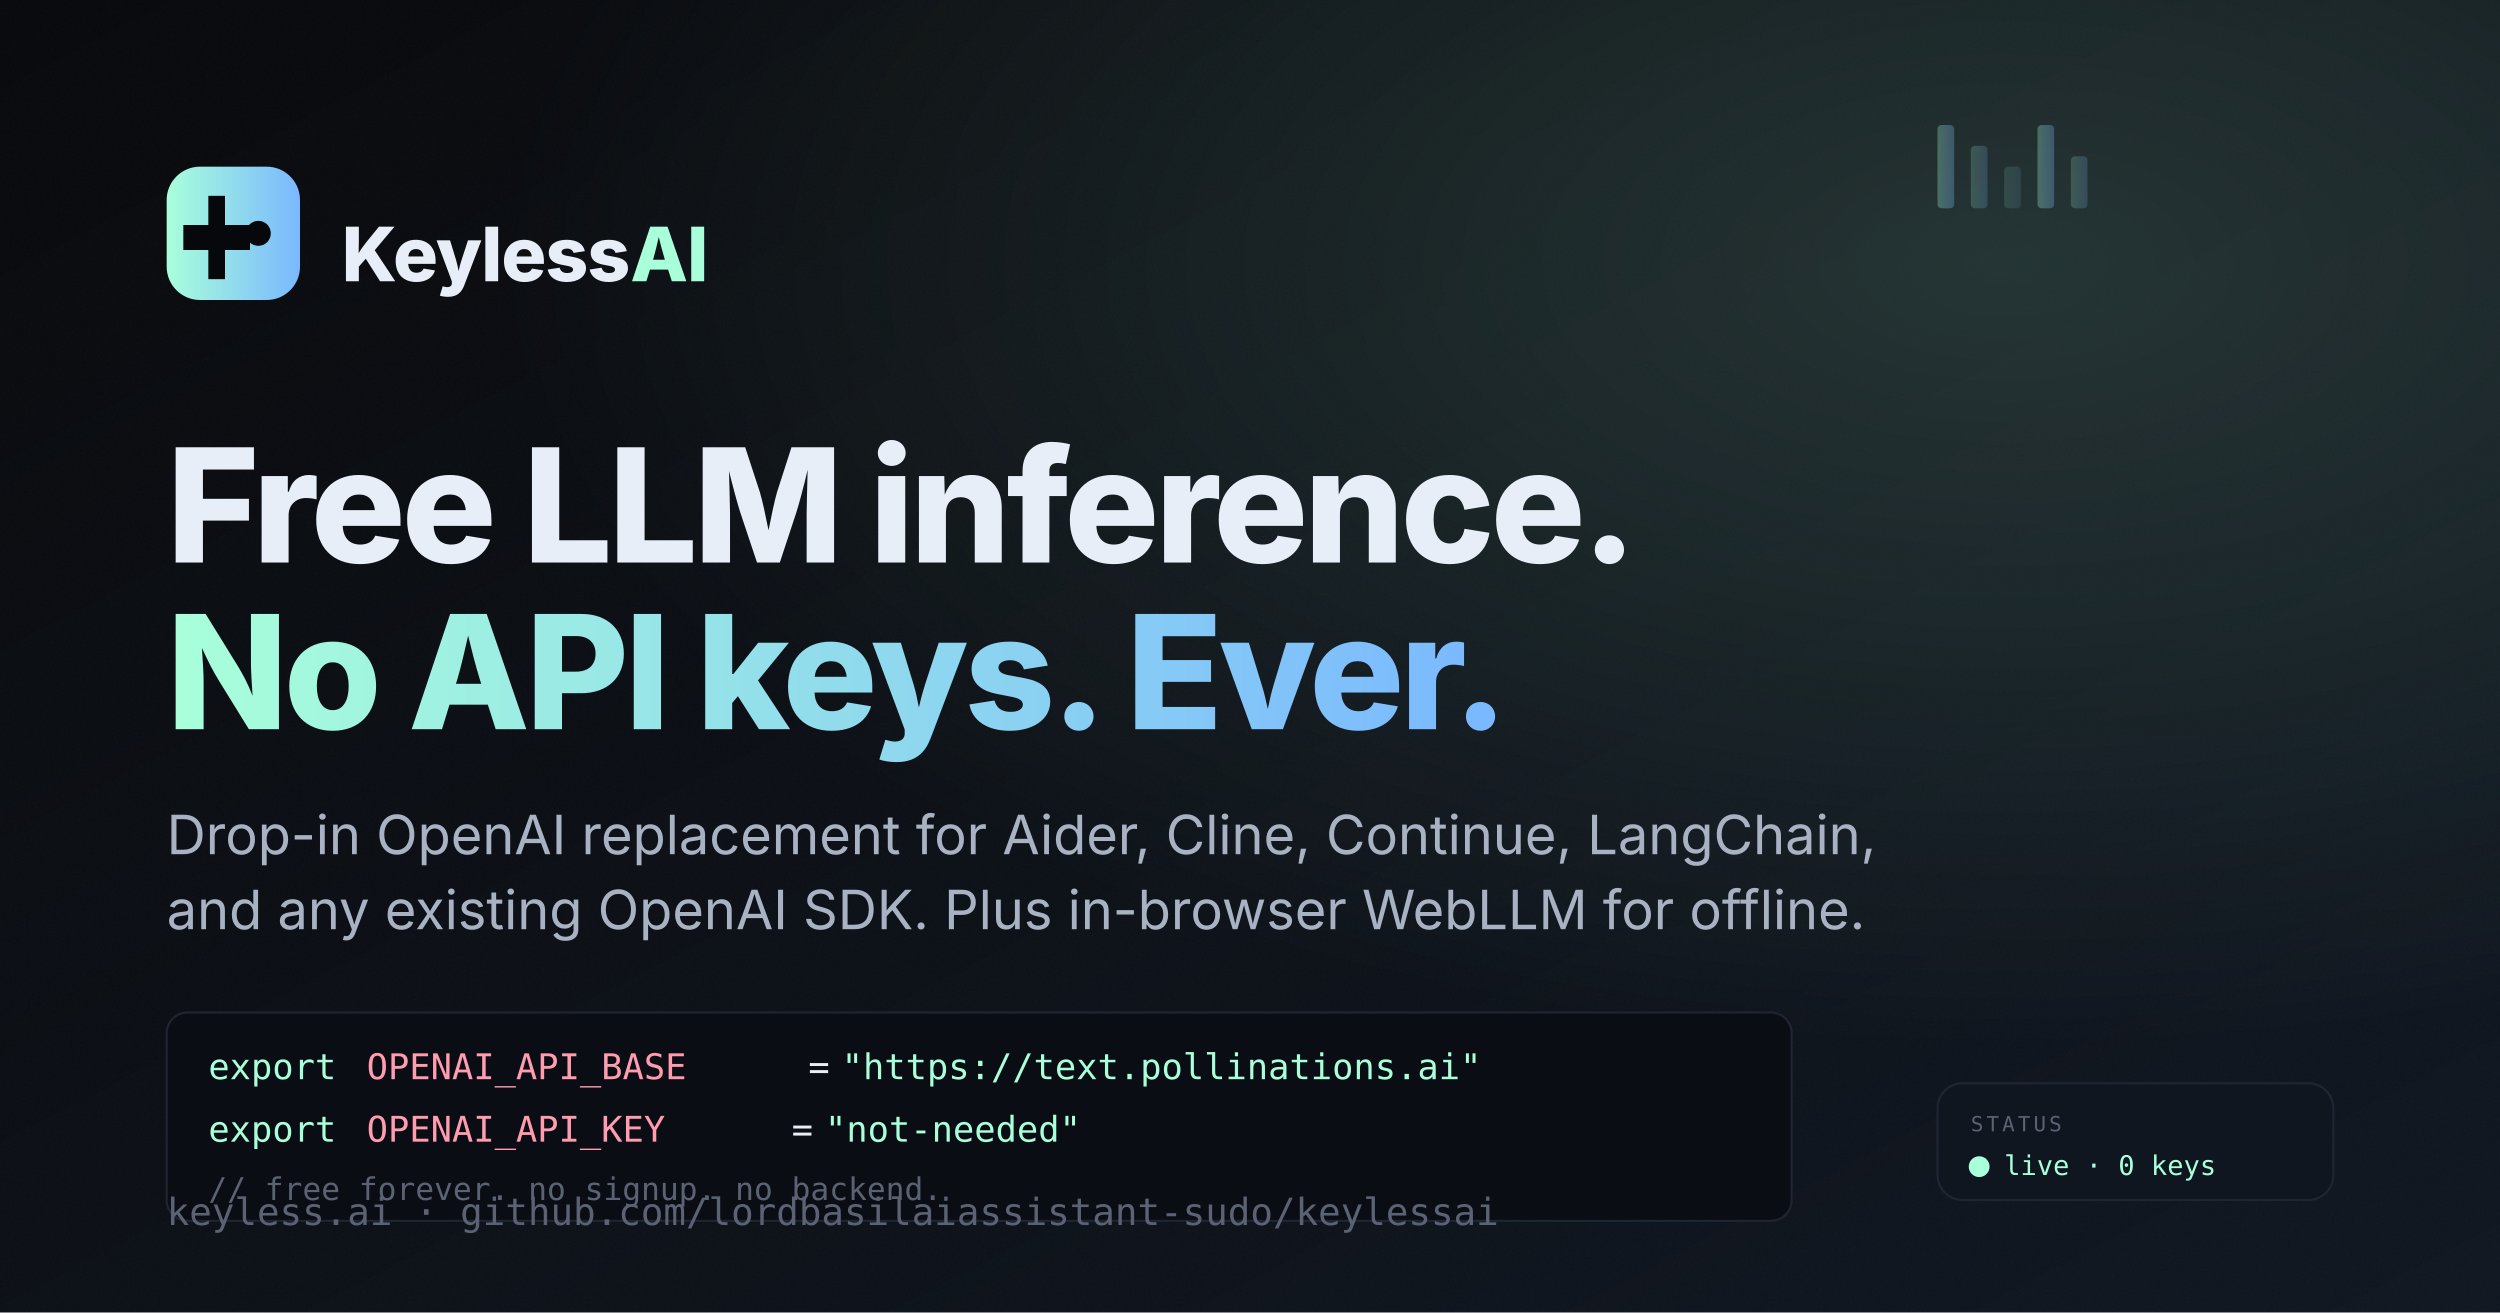
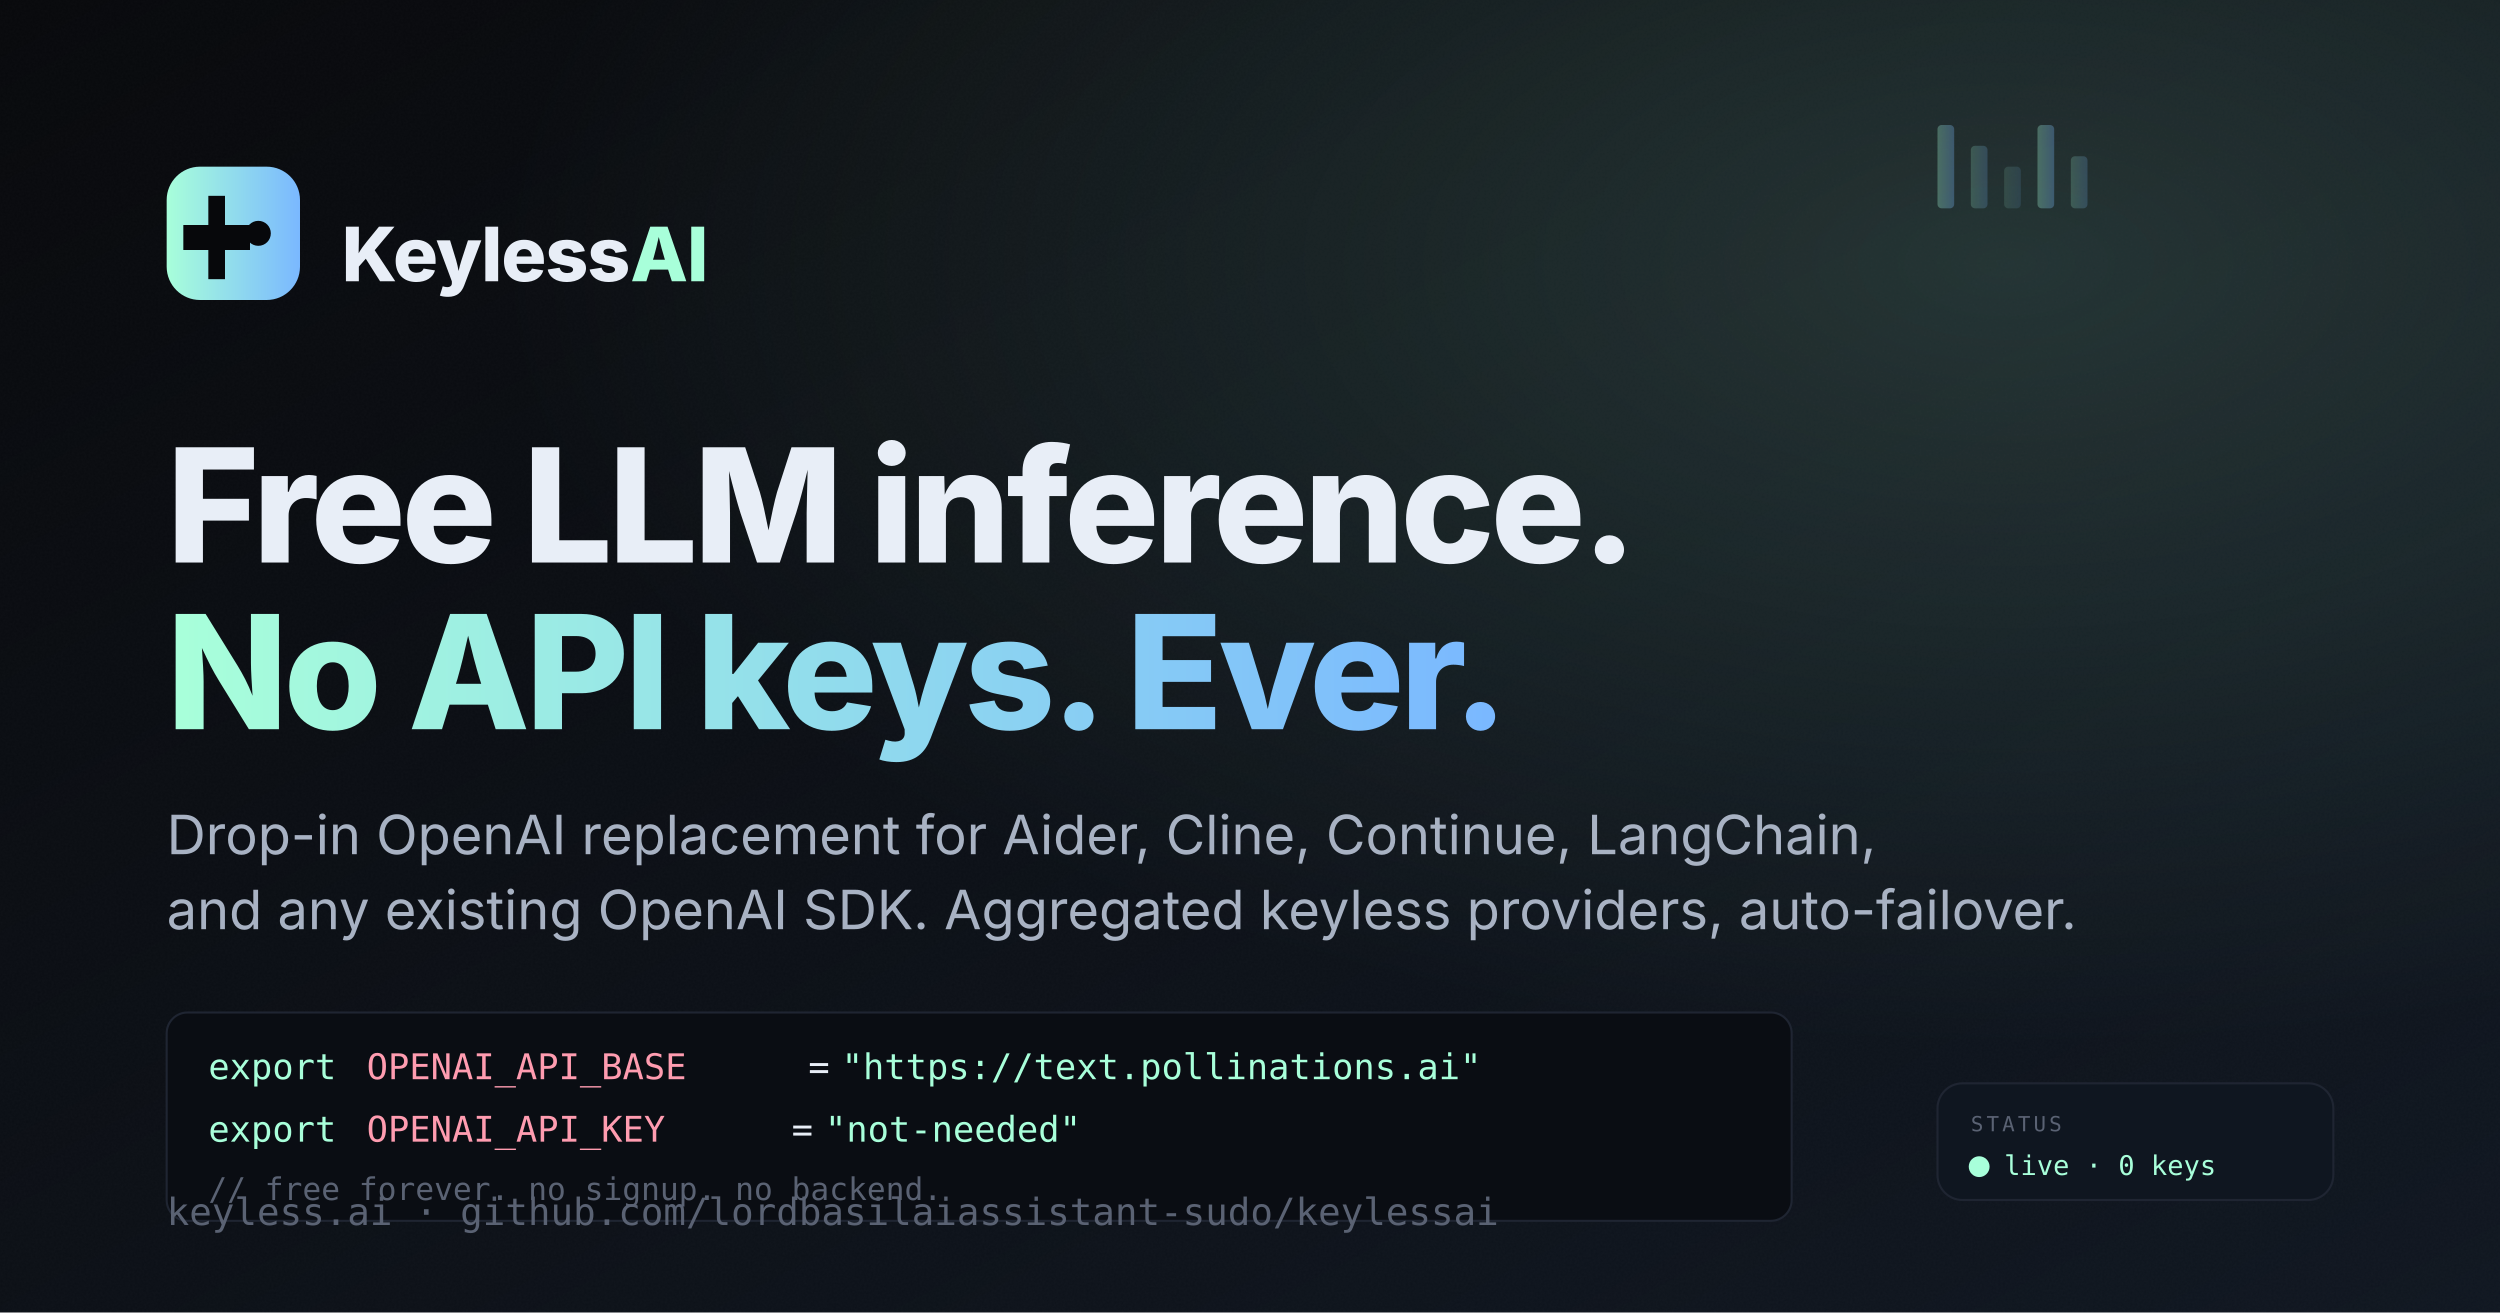
<svg xmlns="http://www.w3.org/2000/svg" width="1200" height="630" viewBox="0 0 1200 630">
  <defs>
    <linearGradient id="bg" x1="0%" y1="0%" x2="100%" y2="100%">
      <stop offset="0%" stop-color="#07080b" />
      <stop offset="100%" stop-color="#0f1620" />
    </linearGradient>
    <linearGradient id="accent" x1="0%" y1="0%" x2="100%" y2="0%">
      <stop offset="0%" stop-color="#a8ffda" />
      <stop offset="100%" stop-color="#7ab8ff" />
    </linearGradient>
    <radialGradient id="glow" cx="80%" cy="20%" r="60%">
      <stop offset="0%" stop-color="#a8ffda" stop-opacity="0.15" />
      <stop offset="100%" stop-color="#a8ffda" stop-opacity="0" />
    </radialGradient>
    <filter id="noise">
      <feTurbulence type="fractalNoise" baseFrequency="0.9" numOctaves="2" stitchTiles="stitch" />
      <feColorMatrix values="0 0 0 0 1  0 0 0 0 1  0 0 0 0 1  0 0 0 0.04 0" />
    </filter>
    <style>
      .mono { font-family: "JetBrains Mono", ui-monospace, Consolas, monospace; }
      .sans { font-family: Inter, -apple-system, BlinkMacSystemFont, "Segoe UI", Roboto, sans-serif; }
    </style>
  </defs>
  <rect width="1200" height="630" fill="url(#bg)" />
  <rect width="1200" height="630" fill="url(#glow)" />
  <rect width="1200" height="630" filter="url(#noise)" opacity="0.5" />
  <g transform="translate(80, 80)">
    <rect width="64" height="64" rx="16" fill="url(#accent)" />
    <path d="M20 12v14H8v12h12v14h8V38h12V26H28V12z" fill="#07080b" transform="translate(0,2)" />
    <circle cx="44" cy="32" r="6" fill="#07080b" />
  </g>
  <text x="164" y="135" class="sans" font-weight="800" font-size="36" fill="#e8eef7" letter-spacing="-0.5">
    Keyless<tspan fill="#a8ffda">AI</tspan>
  </text>
  <text x="80" y="270" class="sans" font-weight="800" font-size="76" fill="#e8eef7" letter-spacing="-2">
    Free LLM inference.
  </text>
  <text x="80" y="350" class="sans" font-weight="800" font-size="76" letter-spacing="-2">
    <tspan fill="url(#accent)">No API keys. Ever.</tspan>
  </text>
  <text x="80" y="410" class="sans" font-weight="400" font-size="26" fill="#a8b2c3">
    Drop-in OpenAI replacement for Aider, Cline, Continue, LangChain,
  </text>
  <text x="80" y="446" class="sans" font-weight="400" font-size="26" fill="#a8b2c3">
-     and any existing OpenAI SDK. Plus in-browser WebLLM for offline.
+     and any existing OpenAI SDK. Aggregated keyless providers, auto-failover.
  </text>
  <g transform="translate(80, 486)">
    <rect width="780" height="100" rx="10" fill="#0a0d13" stroke="#1f2532" />
    <text x="20" y="32" class="mono" font-size="17" fill="#a8ffda">export</text>
    <text x="96" y="32" class="mono" font-size="17" fill="#ff9cb0">OPENAI_API_BASE</text>
    <text x="308" y="32" class="mono" font-size="17" fill="#e8eef7">=</text>
    <text x="324" y="32" class="mono" font-size="17" fill="#a8ffda">"https://text.pollinations.ai"</text>
    <text x="20" y="62" class="mono" font-size="17" fill="#a8ffda">export</text>
    <text x="96" y="62" class="mono" font-size="17" fill="#ff9cb0">OPENAI_API_KEY</text>
    <text x="300" y="62" class="mono" font-size="17" fill="#e8eef7">=</text>
    <text x="316" y="62" class="mono" font-size="17" fill="#a8ffda">"not-needed"</text>
    <text x="20" y="90" class="mono" font-size="15" fill="#5a6273">// free forever. no signup. no backend.</text>
  </g>
  <text x="80" y="588" class="mono" font-size="18" fill="#5a6273">
    keyless.ai  ·  github.com/lordbasilaiassistant-sudo/keylessai
  </text>
  <g transform="translate(930, 60)" opacity="0.5">
    <rect x="0" y="0" width="8" height="40" rx="2" fill="url(#accent)" opacity="0.6" />
    <rect x="16" y="10" width="8" height="30" rx="2" fill="url(#accent)" opacity="0.4" />
    <rect x="32" y="20" width="8" height="20" rx="2" fill="url(#accent)" opacity="0.25" />
    <rect x="48" y="0" width="8" height="40" rx="2" fill="url(#accent)" opacity="0.6" />
    <rect x="64" y="15" width="8" height="25" rx="2" fill="url(#accent)" opacity="0.4" />
  </g>
  <g transform="translate(930, 520)">
    <rect x="0" y="0" width="190" height="56" rx="12" fill="#0f1620" stroke="#1f2532" />
    <text x="16" y="23" class="mono" font-size="10" fill="#5a6273" letter-spacing="1.5">STATUS</text>
    <circle cx="20" cy="40" r="5" fill="#a8ffda" />
    <text x="32" y="44" class="mono" font-size="13" fill="#a8ffda">live · 0 keys</text>
  </g>
</svg>
